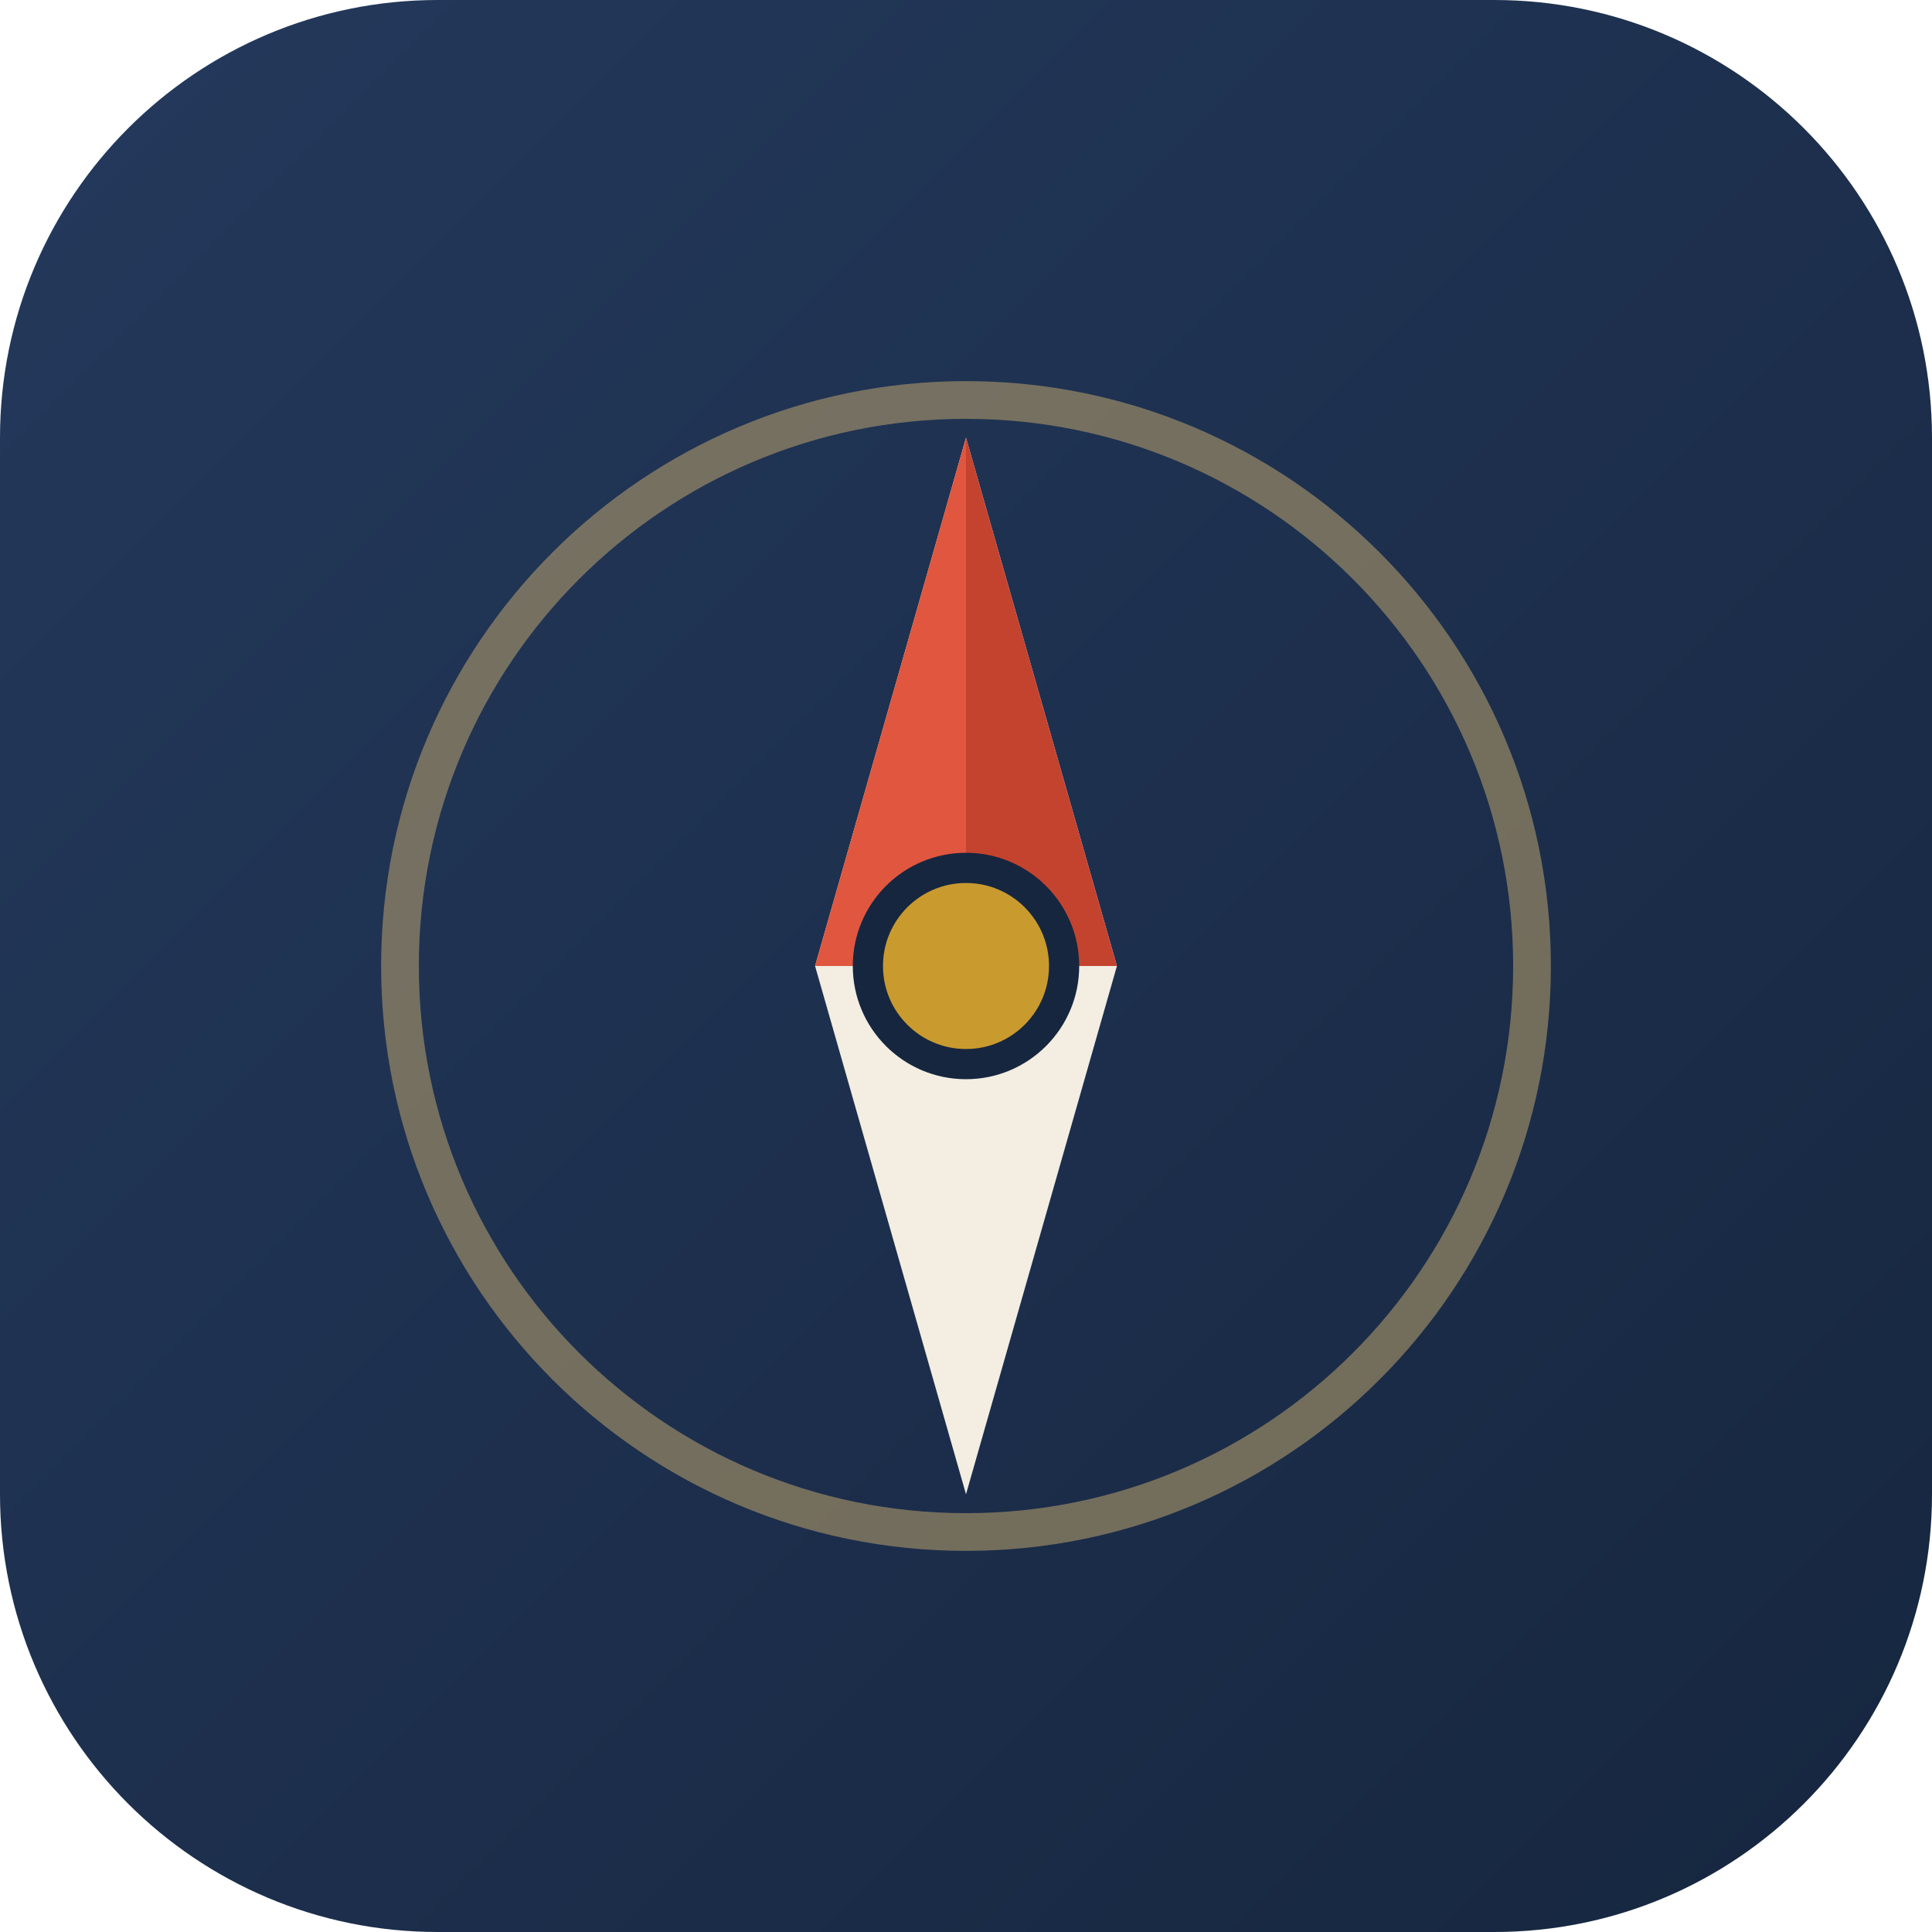
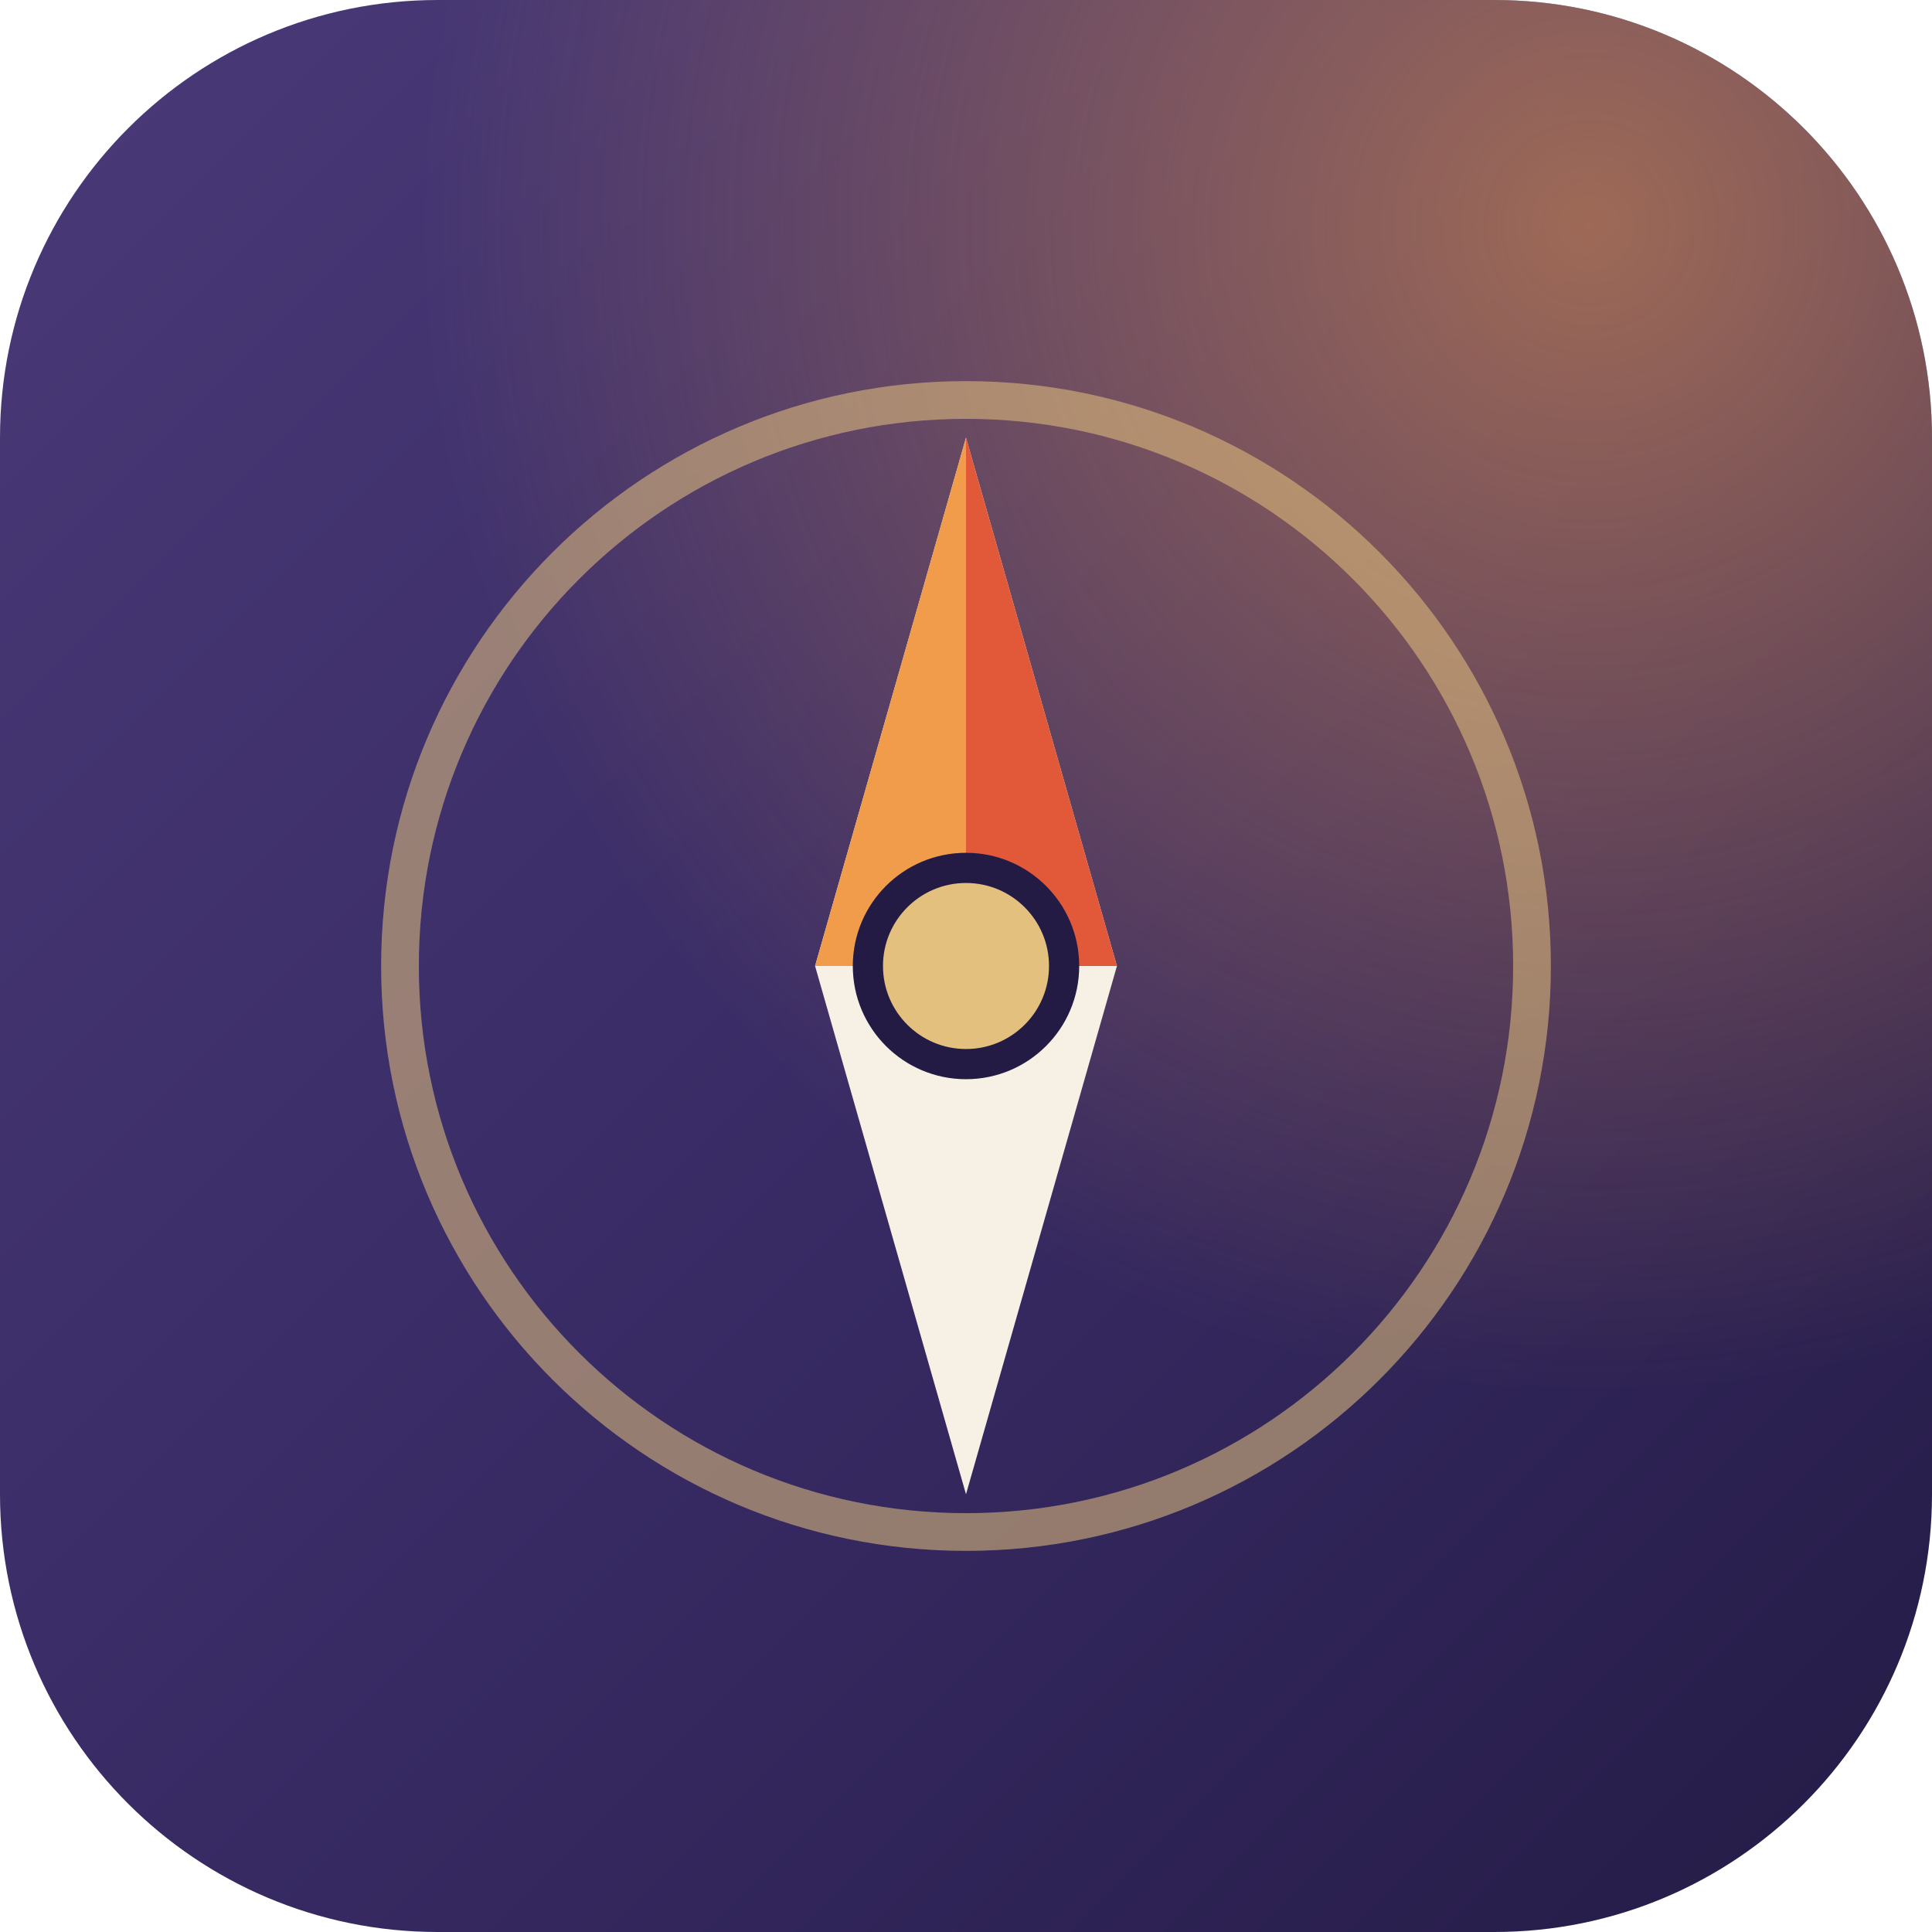
<svg xmlns="http://www.w3.org/2000/svg" viewBox="0 0 512 512" width="512" height="512">
  <defs>
    <linearGradient id="bg" x1="0" y1="0" x2="1" y2="1">
-       <stop offset="0" stop-color="#24395c" />
-       <stop offset="1" stop-color="#16263f" />
+       <stop offset="0" stop-color="#4a3a78" />
+       <stop offset="0.55" stop-color="#372a63" />
+       <stop offset="1" stop-color="#241b45" />
    </linearGradient>
+     <radialGradient id="glow" cx="0.82" cy="0.12" r="0.6">
+       <stop offset="0" stop-color="#f09c4a" stop-opacity="0.55" />
+       <stop offset="1" stop-color="#f09c4a" stop-opacity="0" />
+     </radialGradient>
  </defs>
  <rect width="512" height="512" rx="116" fill="url(#bg)" />
-   <circle cx="256" cy="256" r="150" fill="none" stroke="#cdaf70" stroke-opacity="0.5" stroke-width="10" />
+   <rect width="512" height="512" rx="116" fill="url(#glow)" />
+   <circle cx="256" cy="256" r="150" fill="none" stroke="#e3c07e" stroke-opacity="0.55" stroke-width="10" />
  <g>
-     <path d="M256 116 L296 256 L256 396 L216 256 Z" fill="#f3ede2" />
-     <path d="M256 116 L296 256 L256 256 Z" fill="#c4432e" />
-     <path d="M256 116 L216 256 L256 256 Z" fill="#e0563f" />
-     <circle cx="256" cy="256" r="26" fill="#c99a2e" stroke="#16263f" stroke-width="8" />
+     <path d="M256 116 L296 256 L256 396 L216 256 Z" fill="#f7f0e4" />
+     <path d="M256 116 L296 256 L256 256 Z" fill="#e2593a" />
+     <path d="M256 116 L216 256 L256 256 Z" fill="#f09c4a" />
+     <circle cx="256" cy="256" r="26" fill="#e3c07e" stroke="#241b45" stroke-width="8" />
  </g>
</svg>
